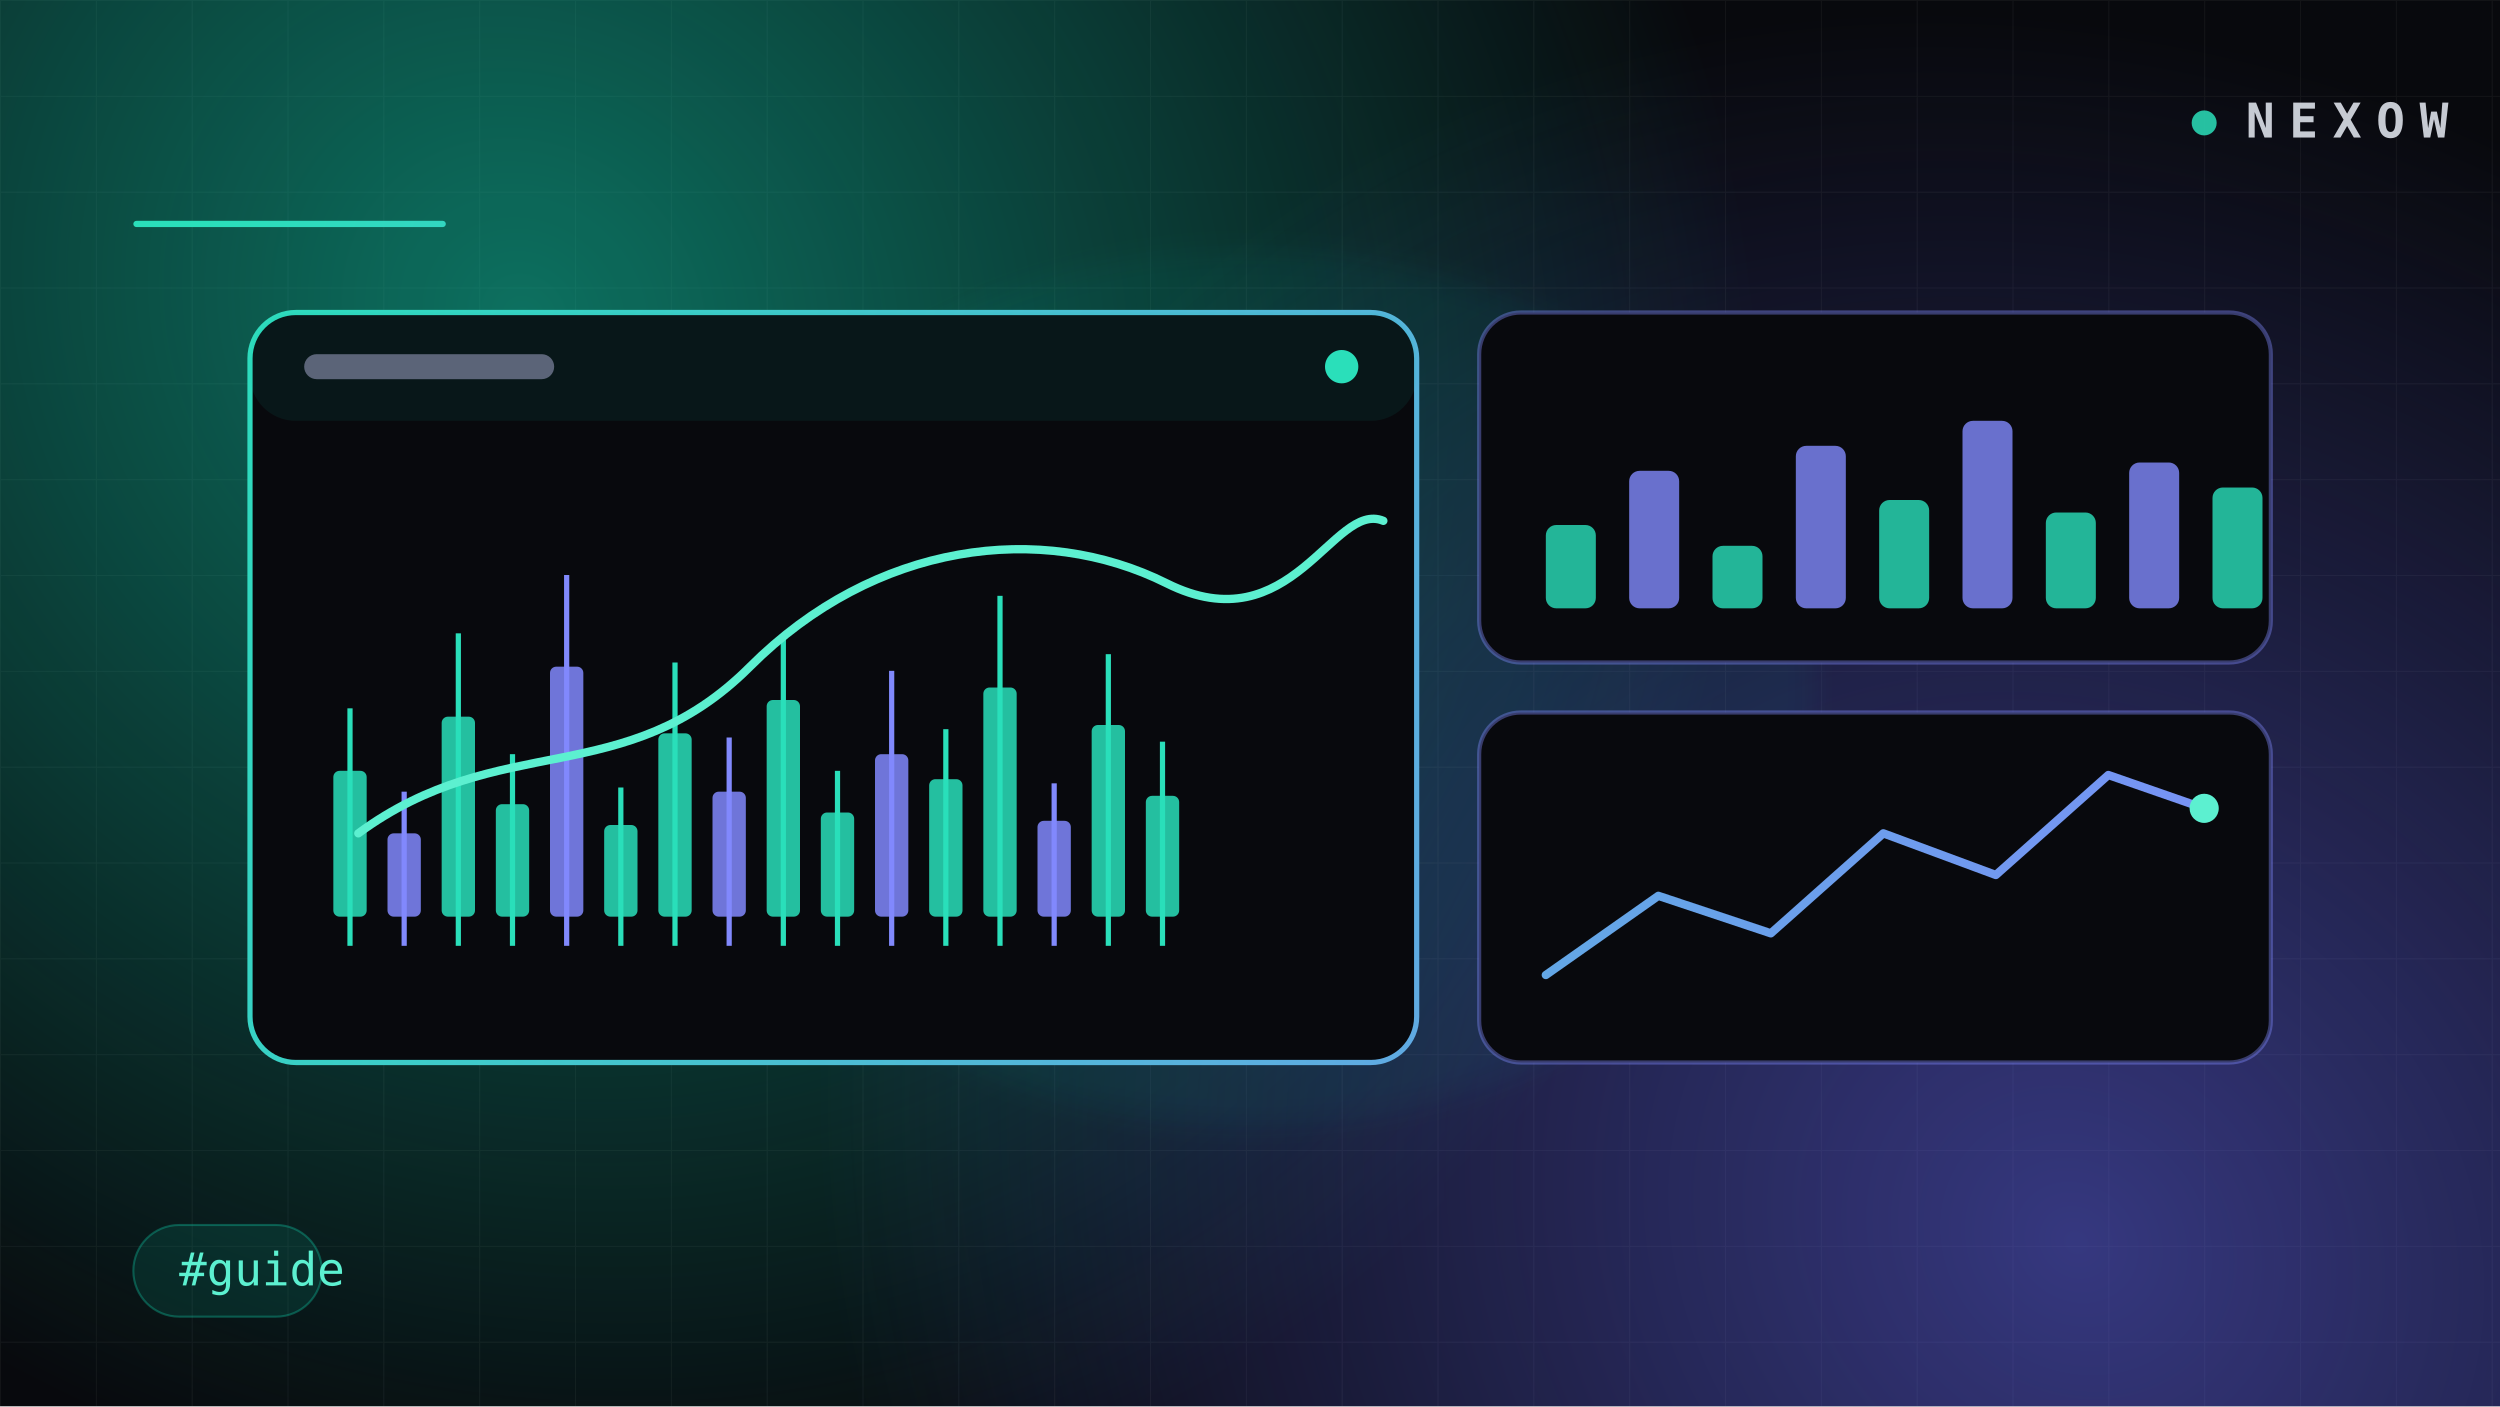
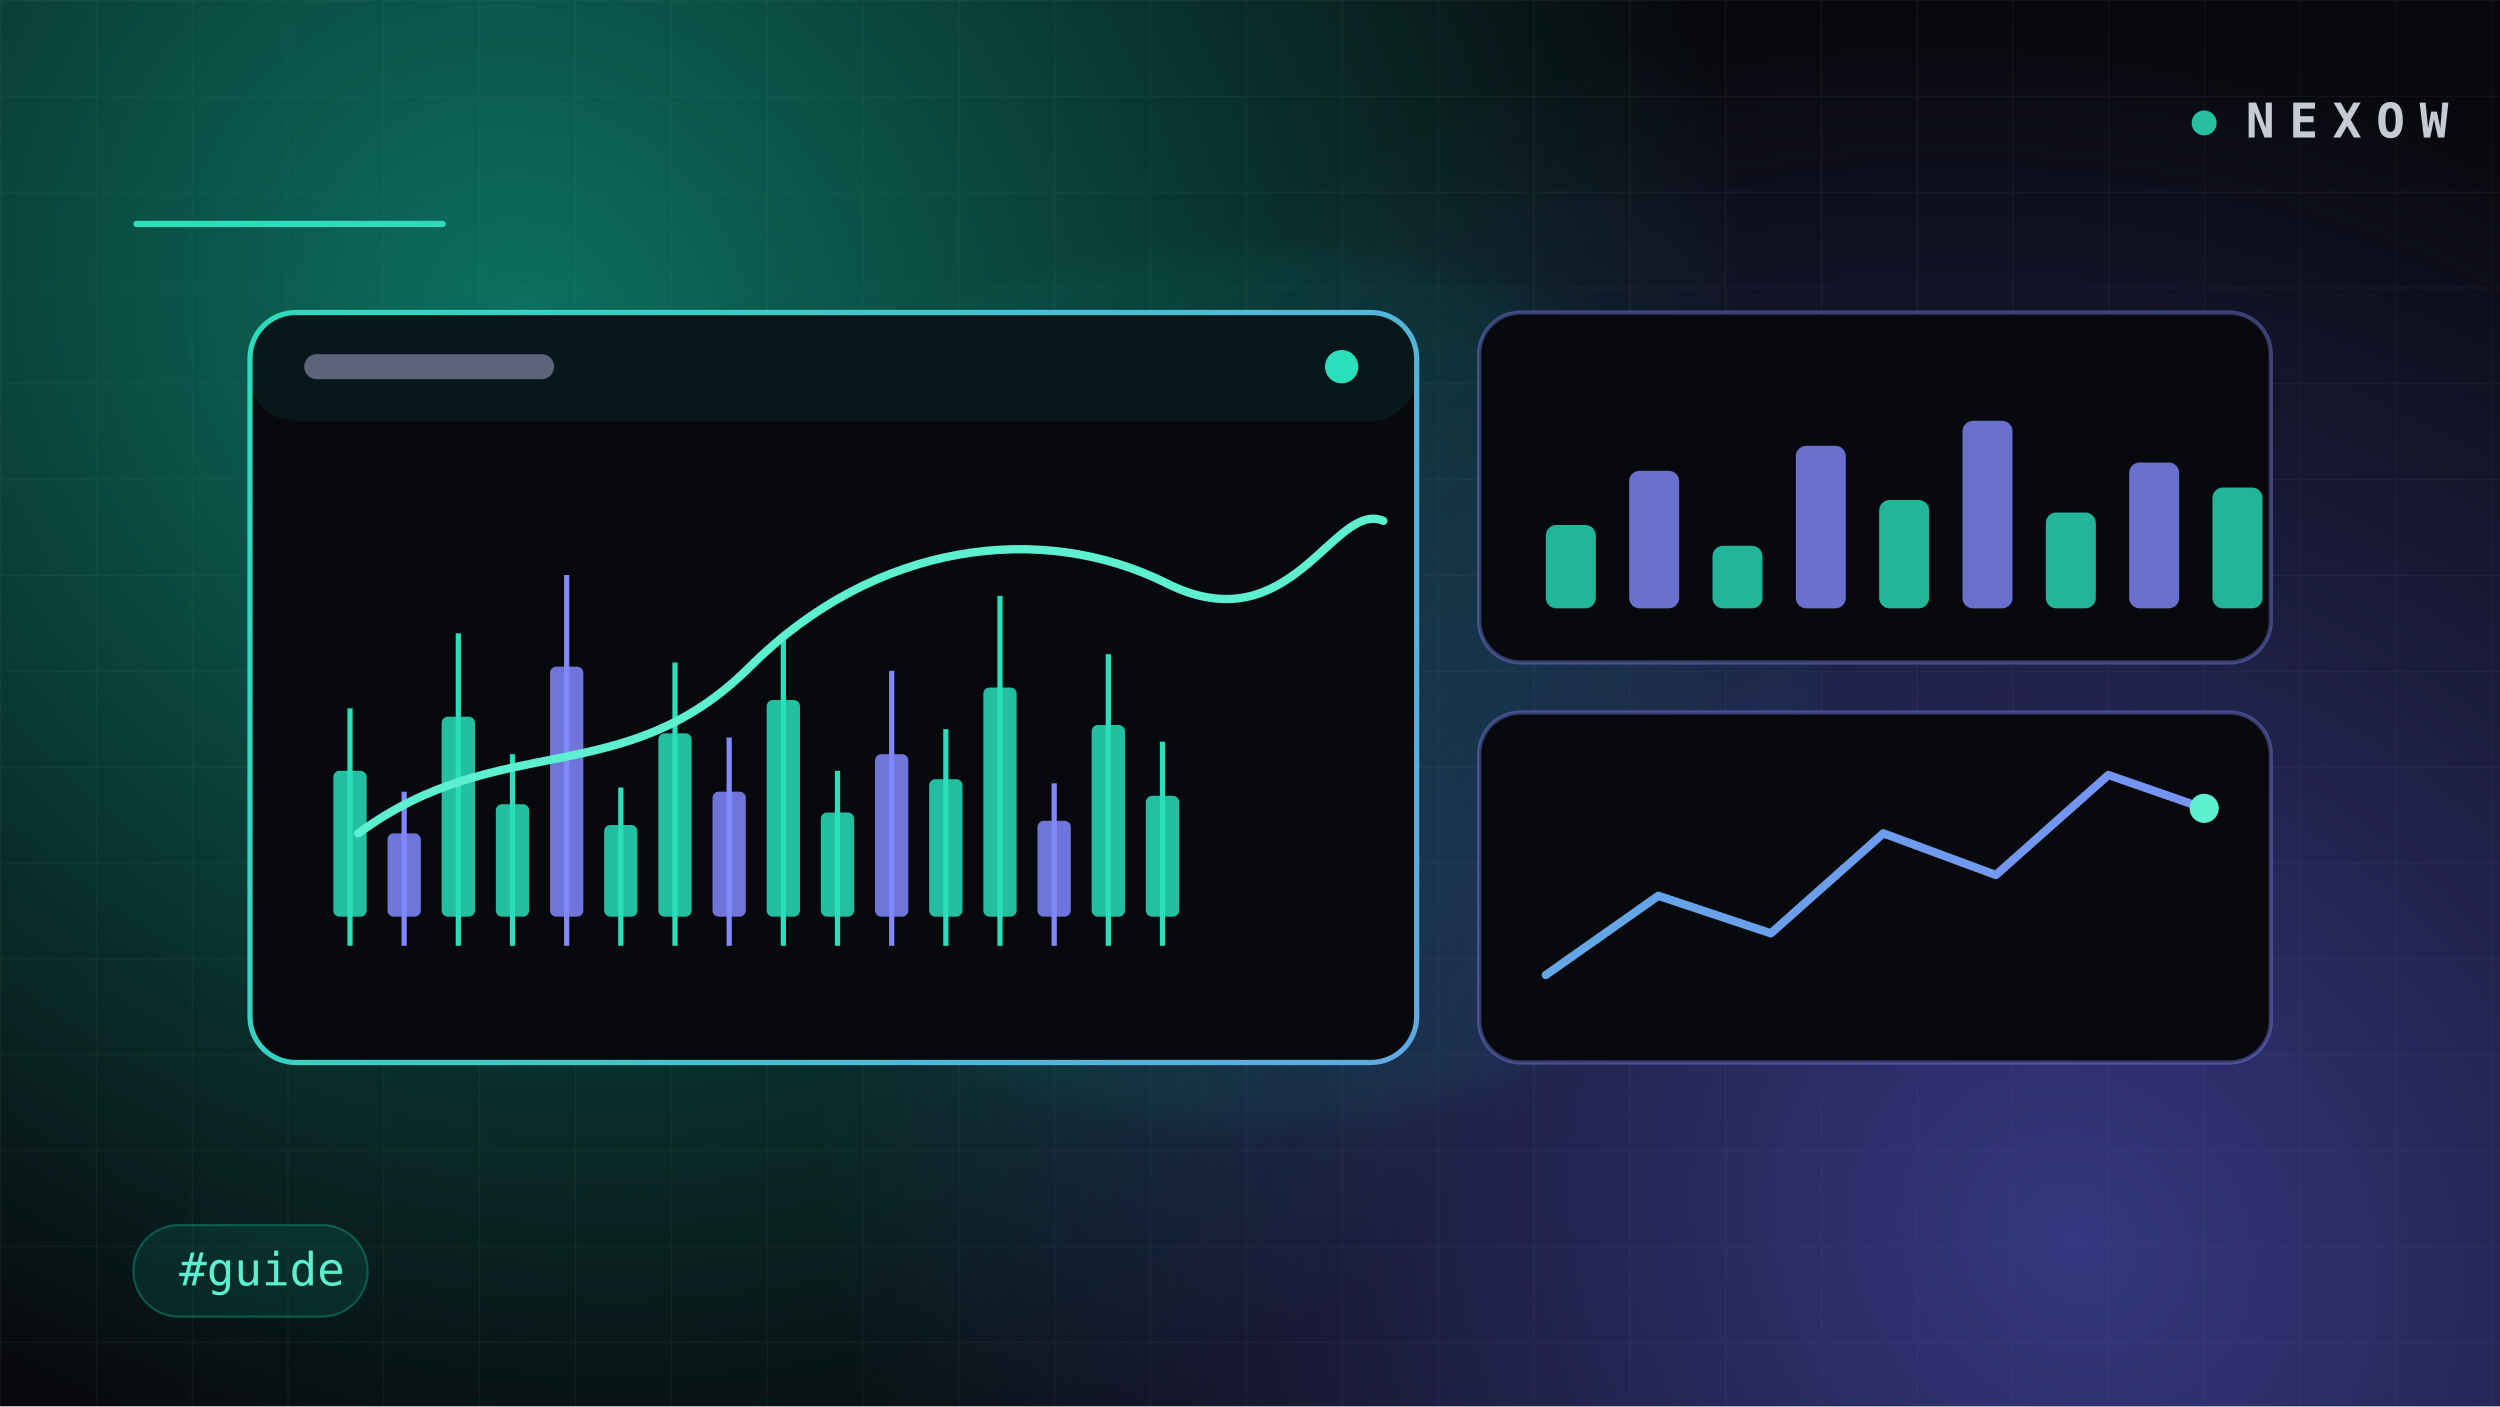
<svg xmlns="http://www.w3.org/2000/svg" width="1200" height="675" viewBox="0 0 1200 675" fill="none" role="img" aria-label="Crypto dashboard illustration">
  <defs>
    <radialGradient id="glowA" cx="0" cy="0" r="1" gradientUnits="userSpaceOnUse" gradientTransform="translate(250 150) rotate(40) scale(620 560)">
      <stop stop-color="#10c5a3" stop-opacity="0.55" />
      <stop offset="1" stop-color="#10c5a3" stop-opacity="0" />
    </radialGradient>
    <radialGradient id="glowB" cx="0" cy="0" r="1" gradientUnits="userSpaceOnUse" gradientTransform="translate(1000 600) rotate(-140) scale(640 560)">
      <stop stop-color="#6366f1" stop-opacity="0.5" />
      <stop offset="1" stop-color="#6366f1" stop-opacity="0" />
    </radialGradient>
    <linearGradient id="edge" x1="80" y1="140" x2="1120" y2="560" gradientUnits="userSpaceOnUse">
      <stop stop-color="#2adfba" />
      <stop offset="1" stop-color="#8189fc" />
    </linearGradient>
    <pattern id="grid" width="46" height="46" patternUnits="userSpaceOnUse">
      <path d="M46 0H0V46" fill="none" stroke="#ffffff" stroke-opacity="0.045" stroke-width="1" />
    </pattern>
    <filter id="soft" x="-30%" y="-30%" width="160%" height="160%">
      <feGaussianBlur stdDeviation="7" />
    </filter>
  </defs>
  <rect width="1200" height="675" fill="#08090d" />
  <rect width="1200" height="675" fill="url(#grid)" />
  <rect width="1200" height="675" fill="url(#glowA)" />
  <rect width="1200" height="675" fill="url(#glowB)" />
  <g opacity="0.85">
    <circle cx="1058" cy="59" r="6" fill="#2adfba" />
    <text x="1078" y="66" font-family="'JetBrains Mono', ui-monospace, SFMono-Regular, monospace" font-size="23" font-weight="700" letter-spacing="7" fill="#e8ecf5">NEXOW</text>
  </g>
  <g transform="translate(64 588)">
-     <rect x="0" y="0" width="90.5" height="44" rx="22" fill="#10c5a3" fill-opacity="0.12" stroke="#10c5a3" stroke-opacity="0.35" />
+     <rect x="0" y="0" width="112.5" height="44" rx="22" fill="#10c5a3" fill-opacity="0.12" stroke="#10c5a3" stroke-opacity="0.35" />
    <text x="22" y="29" font-family="'JetBrains Mono', ui-monospace, SFMono-Regular, monospace" font-size="22" fill="#5cf0d0">#guide</text>
  </g>
  <rect x="64" y="106" width="150" height="3" rx="1.5" fill="url(#edge)" />
  <g>
    <ellipse cx="600" cy="330" rx="270" ry="210" fill="#10c5a3" fill-opacity="0.06" filter="url(#soft)" />
    <rect x="120" y="150" width="560" height="360" rx="22" fill="#08090d" stroke="url(#edge)" stroke-width="2.5" />
    <rect x="120" y="150" width="560" height="52" rx="22" fill="#10c5a3" fill-opacity="0.08" />
    <rect x="146" y="170" width="120" height="12" rx="6" fill="#5b6478" />
    <circle cx="644" cy="176" r="8" fill="#2adfba" />
    <line x1="168" y1="340" x2="168" y2="454" stroke="#2adfba" stroke-width="2.5" />
    <rect x="160" y="370" width="16" height="70" rx="3" fill="#2adfba" fill-opacity="0.85" />
    <line x1="194" y1="380" x2="194" y2="454" stroke="#8189fc" stroke-width="2.5" />
    <rect x="186" y="400" width="16" height="40" rx="3" fill="#8189fc" fill-opacity="0.85" />
    <line x1="220" y1="304" x2="220" y2="454" stroke="#2adfba" stroke-width="2.5" />
    <rect x="212" y="344" width="16" height="96" rx="3" fill="#2adfba" fill-opacity="0.85" />
    <line x1="246" y1="362" x2="246" y2="454" stroke="#2adfba" stroke-width="2.5" />
    <rect x="238" y="386" width="16" height="54" rx="3" fill="#2adfba" fill-opacity="0.85" />
    <line x1="272" y1="276" x2="272" y2="454" stroke="#8189fc" stroke-width="2.5" />
    <rect x="264" y="320" width="16" height="120" rx="3" fill="#8189fc" fill-opacity="0.85" />
    <line x1="298" y1="378" x2="298" y2="454" stroke="#2adfba" stroke-width="2.5" />
    <rect x="290" y="396" width="16" height="44" rx="3" fill="#2adfba" fill-opacity="0.85" />
    <line x1="324" y1="318" x2="324" y2="454" stroke="#2adfba" stroke-width="2.5" />
    <rect x="316" y="352" width="16" height="88" rx="3" fill="#2adfba" fill-opacity="0.85" />
    <line x1="350" y1="354" x2="350" y2="454" stroke="#8189fc" stroke-width="2.5" />
    <rect x="342" y="380" width="16" height="60" rx="3" fill="#8189fc" fill-opacity="0.85" />
    <line x1="376" y1="306" x2="376" y2="454" stroke="#2adfba" stroke-width="2.5" />
    <rect x="368" y="336" width="16" height="104" rx="3" fill="#2adfba" fill-opacity="0.85" />
    <line x1="402" y1="370" x2="402" y2="454" stroke="#2adfba" stroke-width="2.5" />
    <rect x="394" y="390" width="16" height="50" rx="3" fill="#2adfba" fill-opacity="0.85" />
    <line x1="428" y1="322" x2="428" y2="454" stroke="#8189fc" stroke-width="2.5" />
    <rect x="420" y="362" width="16" height="78" rx="3" fill="#8189fc" fill-opacity="0.85" />
    <line x1="454" y1="350" x2="454" y2="454" stroke="#2adfba" stroke-width="2.5" />
    <rect x="446" y="374" width="16" height="66" rx="3" fill="#2adfba" fill-opacity="0.85" />
    <line x1="480" y1="286" x2="480" y2="454" stroke="#2adfba" stroke-width="2.5" />
    <rect x="472" y="330" width="16" height="110" rx="3" fill="#2adfba" fill-opacity="0.85" />
    <line x1="506" y1="376" x2="506" y2="454" stroke="#8189fc" stroke-width="2.5" />
    <rect x="498" y="394" width="16" height="46" rx="3" fill="#8189fc" fill-opacity="0.85" />
    <line x1="532" y1="314" x2="532" y2="454" stroke="#2adfba" stroke-width="2.5" />
    <rect x="524" y="348" width="16" height="92" rx="3" fill="#2adfba" fill-opacity="0.85" />
    <line x1="558" y1="356" x2="558" y2="454" stroke="#2adfba" stroke-width="2.5" />
    <rect x="550" y="382" width="16" height="58" rx="3" fill="#2adfba" fill-opacity="0.85" />
    <path d="M172 400 C 240 350, 300 380, 360 320 S 500 250, 560 280 S 640 240, 664 250" fill="none" stroke="#5cf0d0" stroke-width="4" stroke-linecap="round" />
    <rect x="710" y="150" width="380" height="168" rx="20" fill="#08090d" stroke="#8189fc" stroke-opacity="0.4" stroke-width="2" />
    <rect x="742" y="252" width="24" height="40" rx="5" fill="#2adfba" fill-opacity="0.8" />
    <rect x="782" y="226" width="24" height="66" rx="5" fill="#8189fc" fill-opacity="0.8" />
    <rect x="822" y="262" width="24" height="30" rx="5" fill="#2adfba" fill-opacity="0.8" />
    <rect x="862" y="214" width="24" height="78" rx="5" fill="#8189fc" fill-opacity="0.8" />
    <rect x="902" y="240" width="24" height="52" rx="5" fill="#2adfba" fill-opacity="0.8" />
    <rect x="942" y="202" width="24" height="90" rx="5" fill="#8189fc" fill-opacity="0.8" />
    <rect x="982" y="246" width="24" height="46" rx="5" fill="#2adfba" fill-opacity="0.8" />
    <rect x="1022" y="222" width="24" height="70" rx="5" fill="#8189fc" fill-opacity="0.8" />
    <rect x="1062" y="234" width="24" height="58" rx="5" fill="#2adfba" fill-opacity="0.8" />
    <rect x="710" y="342" width="380" height="168" rx="20" fill="#08090d" stroke="#8189fc" stroke-opacity="0.4" stroke-width="2" />
    <path d="M742 468 L 796 430 L 850 448 L 904 400 L 958 420 L 1012 372 L 1058 388" fill="none" stroke="url(#edge)" stroke-width="4" stroke-linecap="round" stroke-linejoin="round" />
    <circle cx="1058" cy="388" r="7" fill="#5cf0d0" />
  </g>
</svg>
